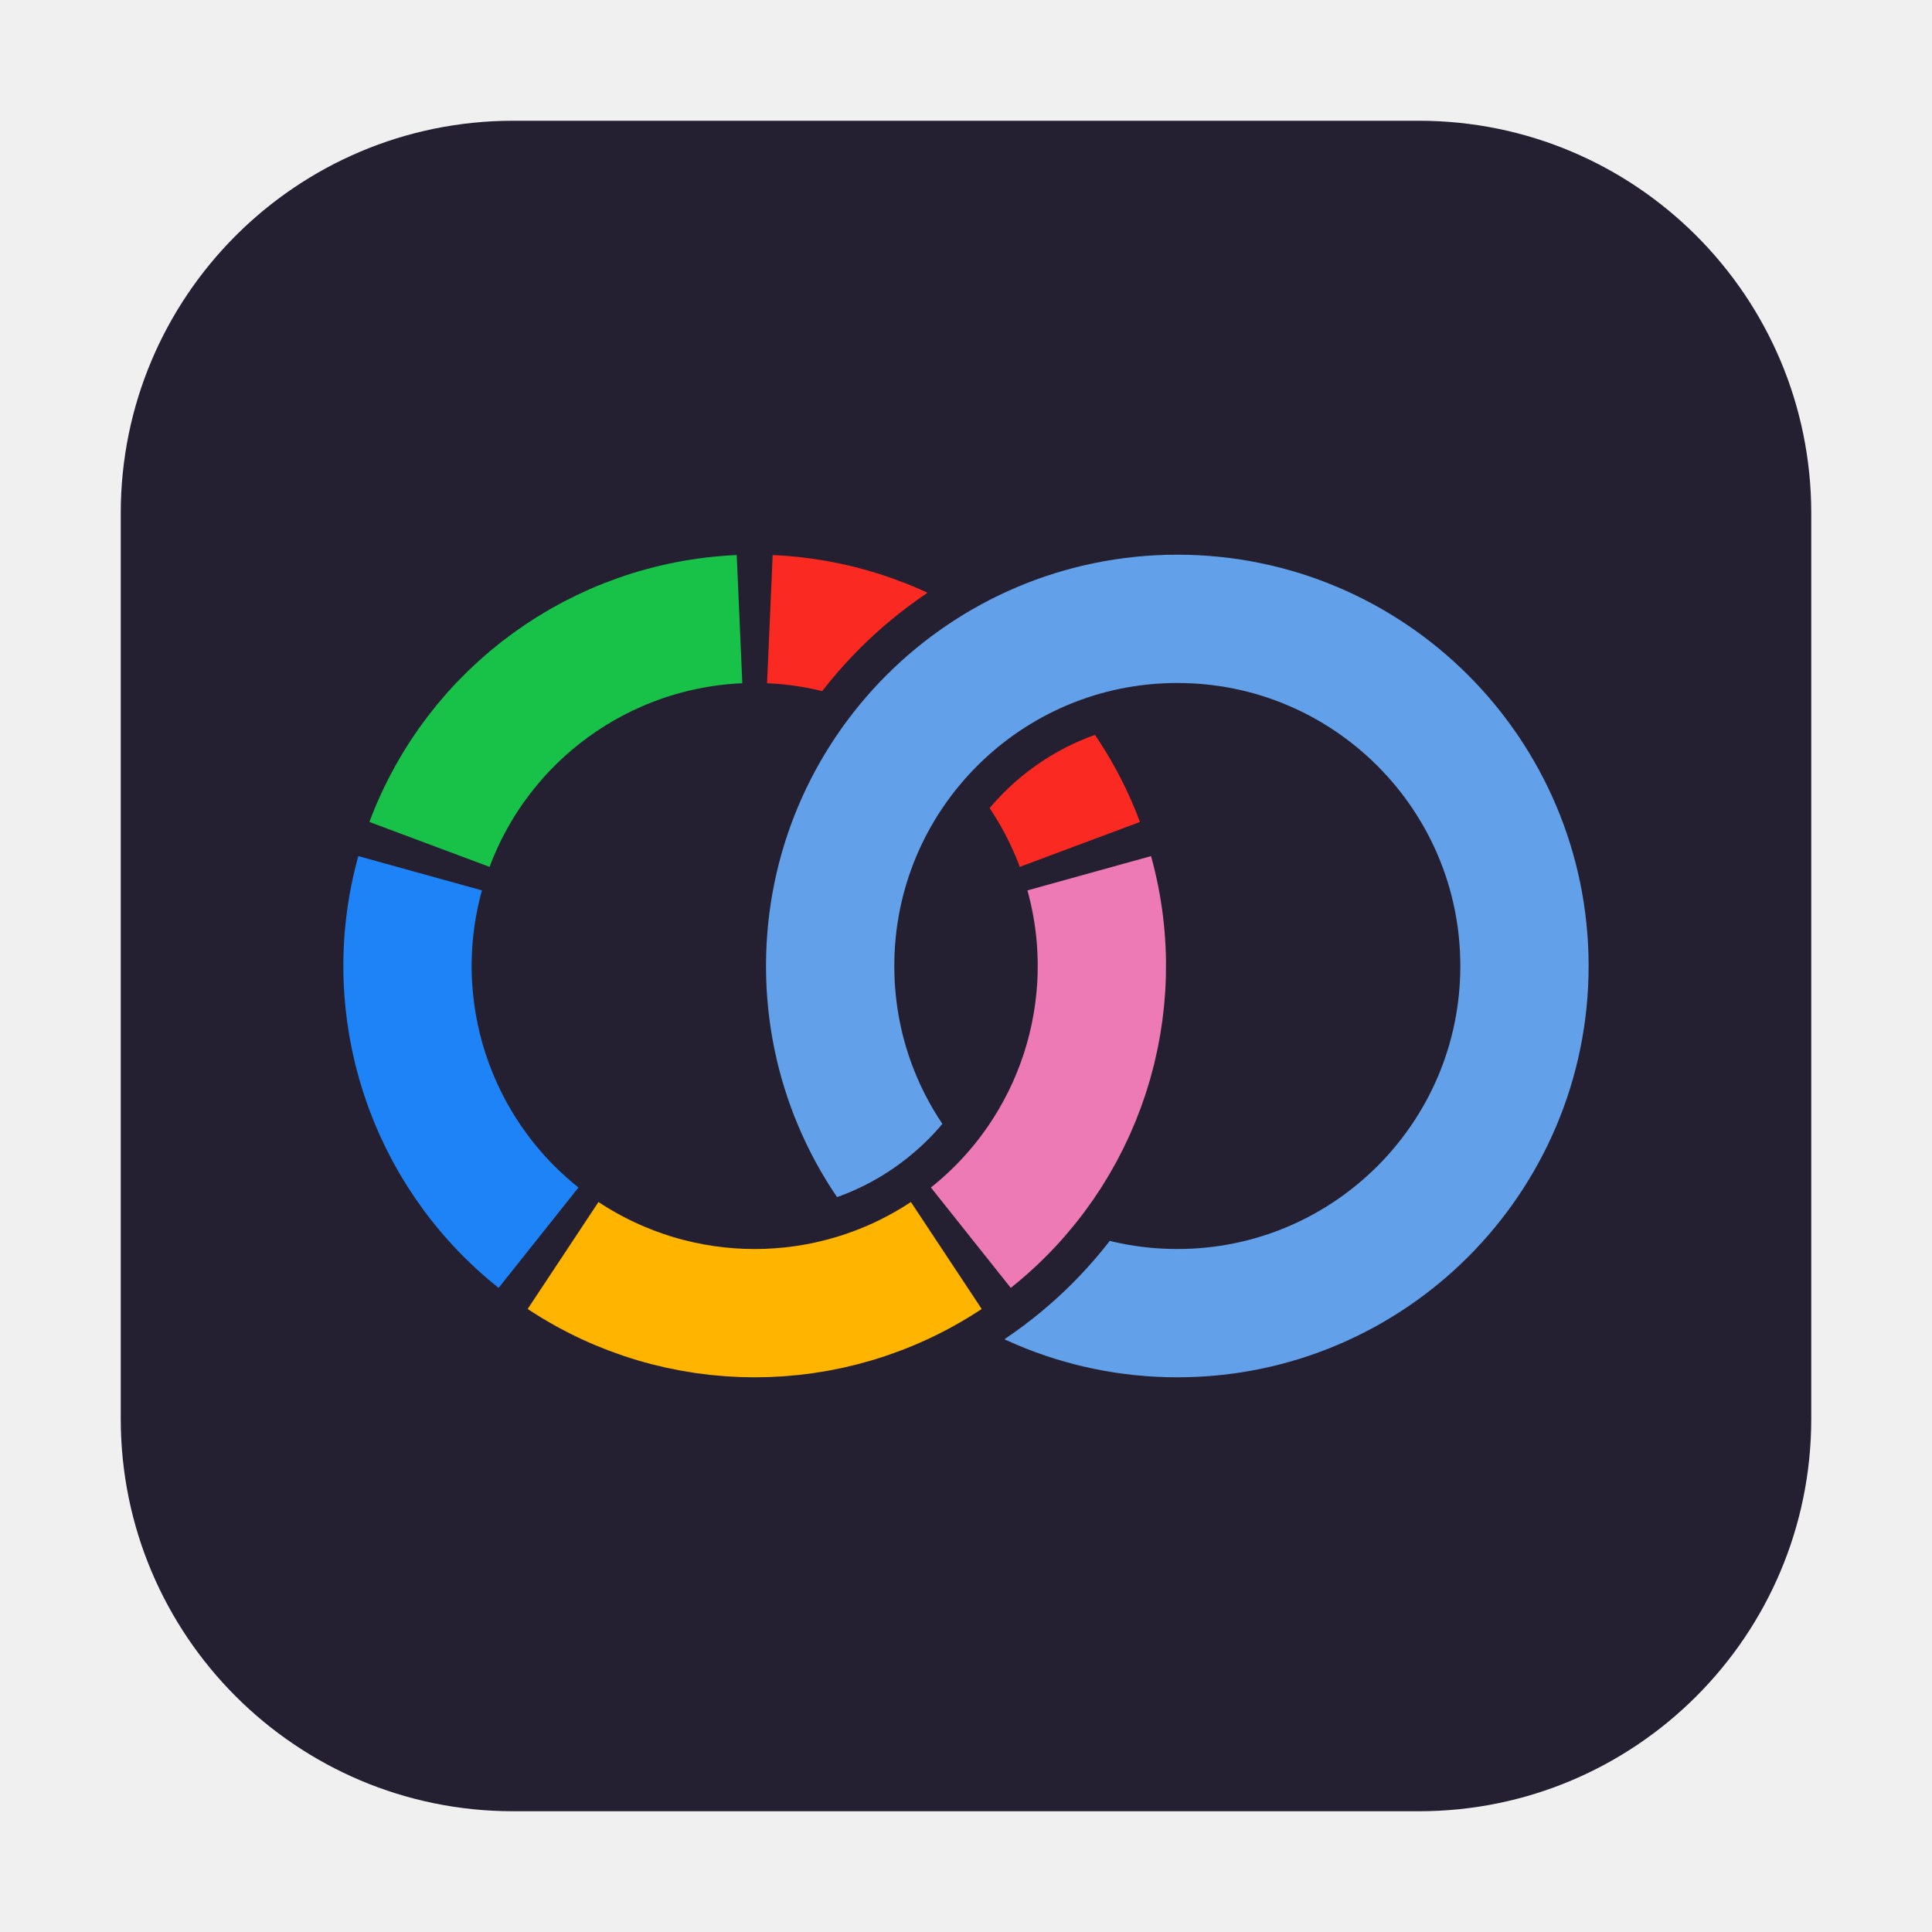
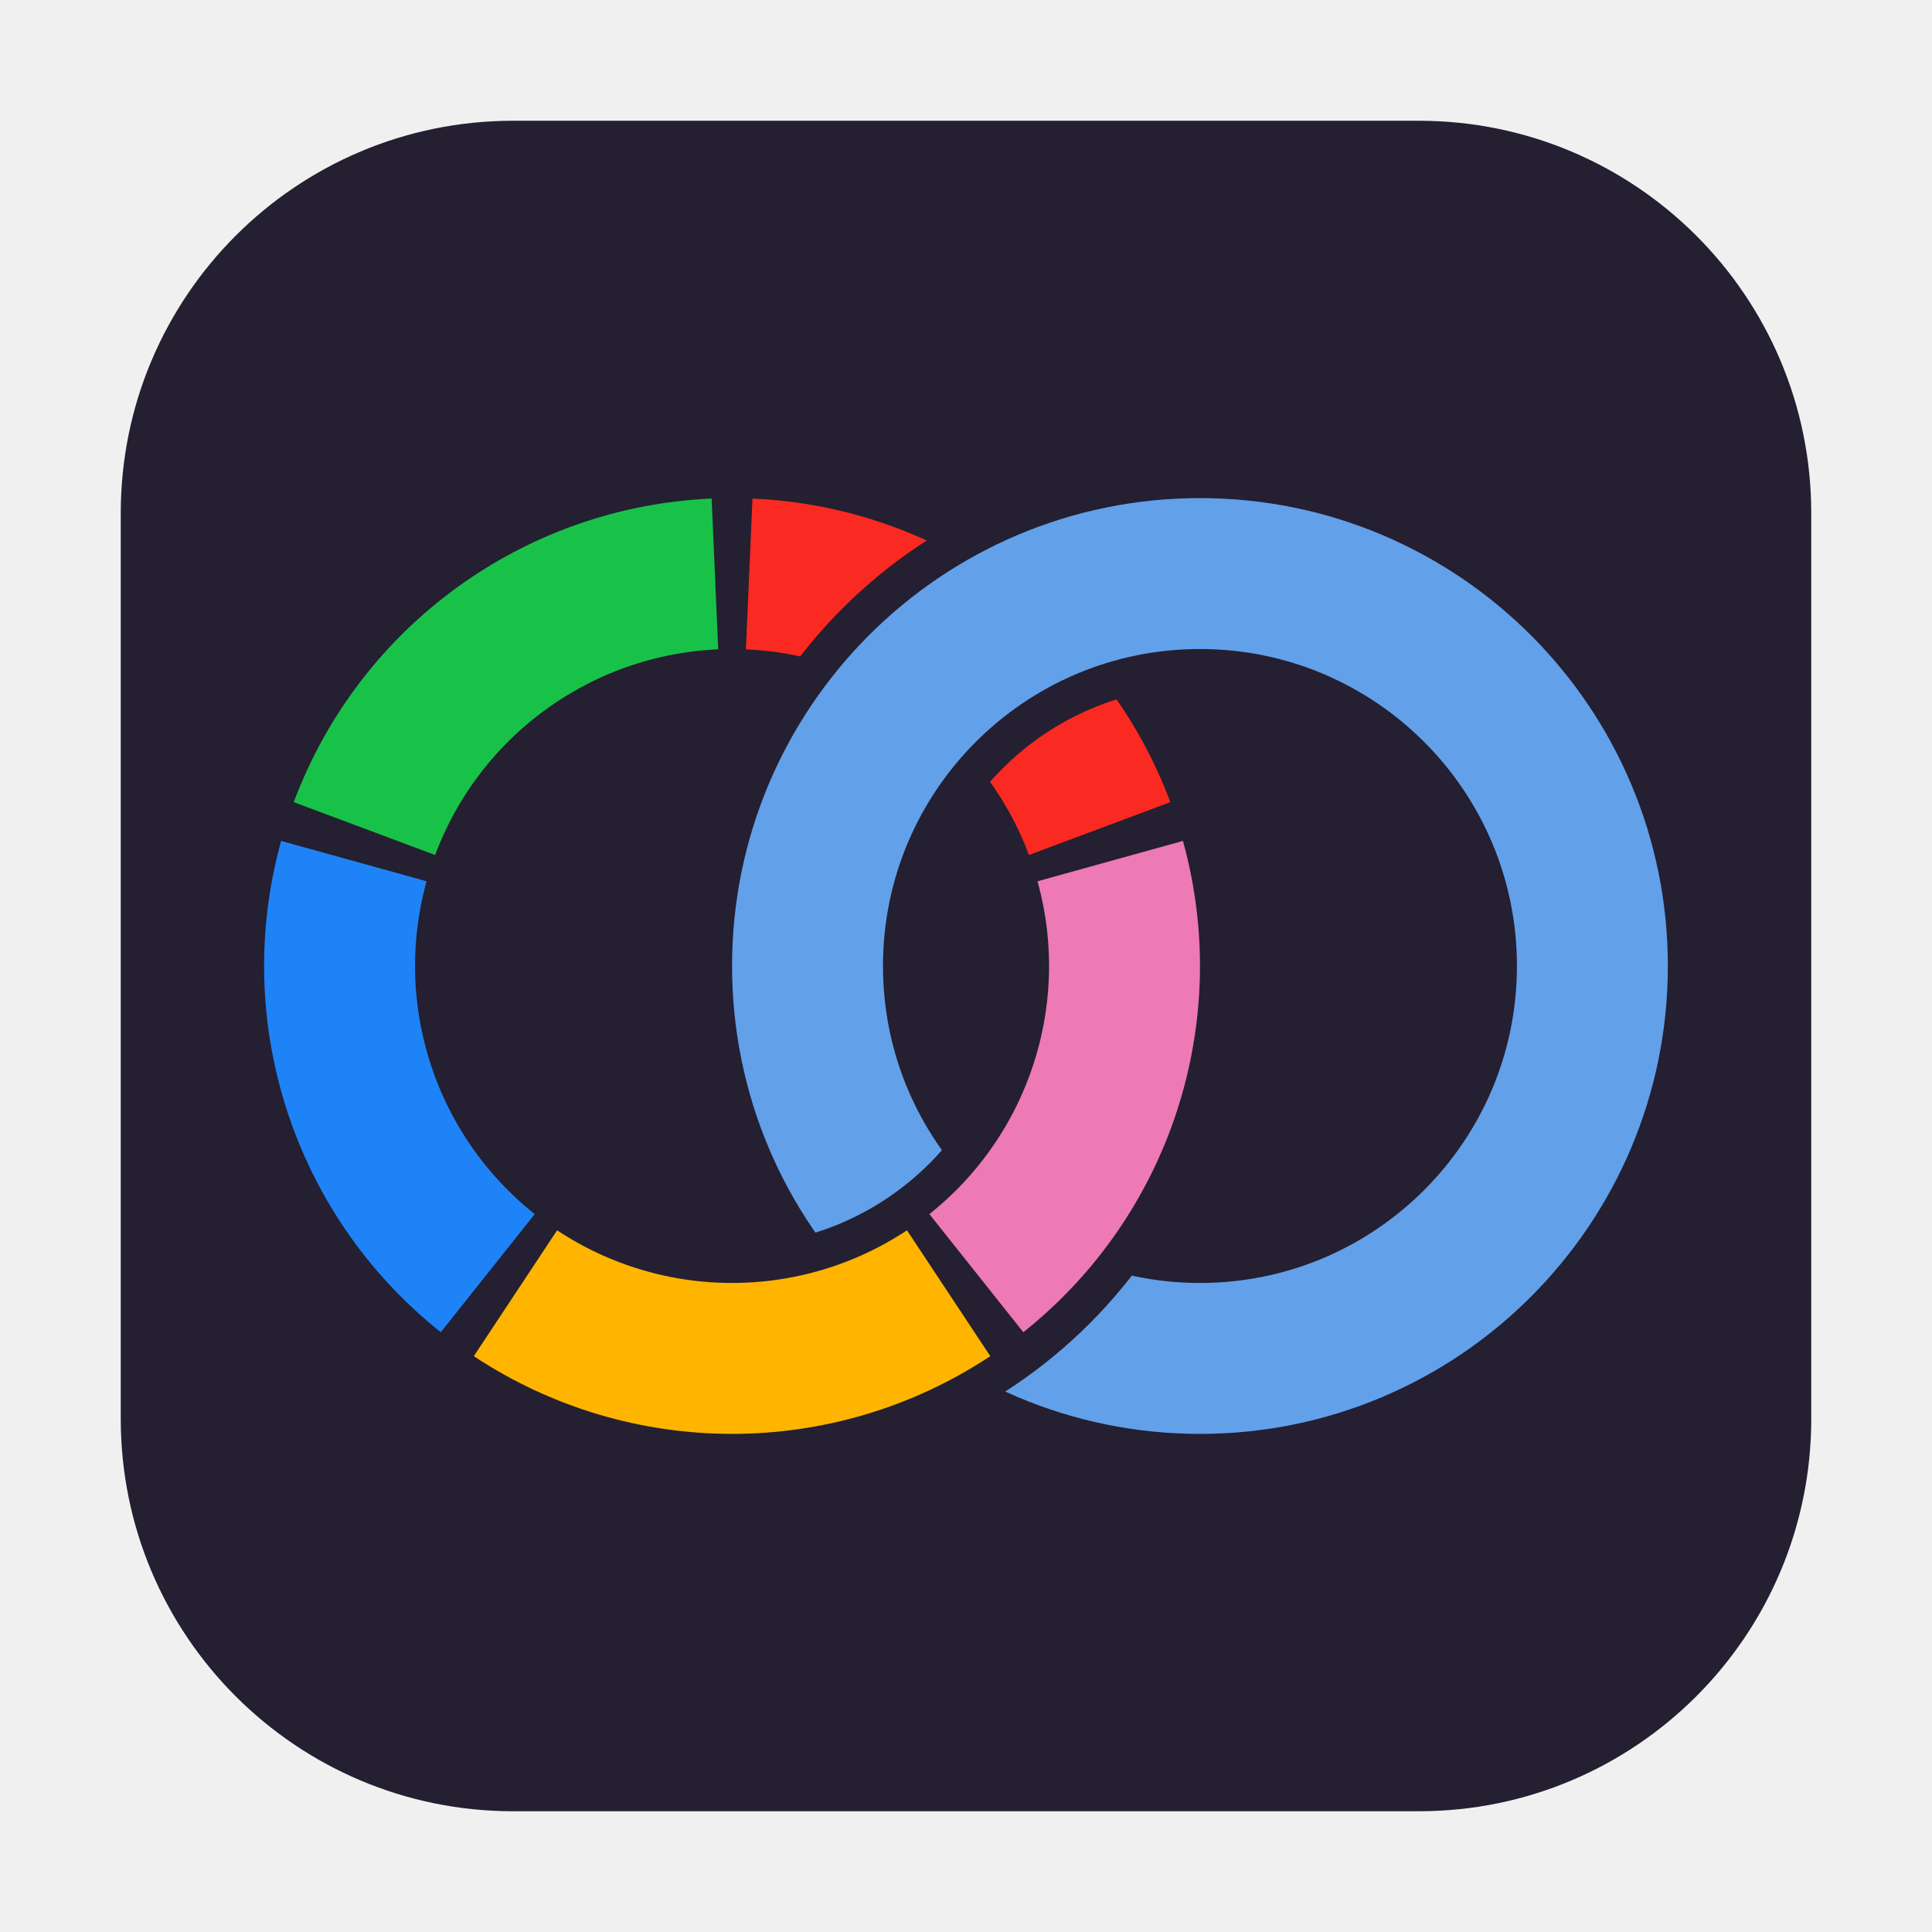
<svg xmlns="http://www.w3.org/2000/svg" viewBox="0 0 256 256" width="256" height="256">
  <defs>
-     <clipPath id="t6">
-       <circle cx="128.00" cy="91.50" r="27.2" />
+     <clipPath id="top">
+       <circle cx="128" cy="86.25" r="32.0" />
    </clipPath>
-     <clipPath id="b6">
-       <circle cx="128.00" cy="164.50" r="27.2" />
+     <clipPath id="bottom">
+       <circle cx="128" cy="169.75" r="32.0" />
    </clipPath>
-     <mask id="ml6" maskUnits="userSpaceOnUse" x="0" y="0" width="256" height="256">
+     <mask id="under-top" maskUnits="userSpaceOnUse" x="0" y="0" width="256" height="256">
      <rect width="256" height="256" fill="#fff" />
-       <g clip-path="url(#t6)">
-         <circle cx="156.0" cy="128" r="46" fill="none" stroke="#000" stroke-width="27" />
+       <g clip-path="url(#top)">
+         <circle cx="159.0" cy="128" r="52" fill="none" stroke="#000" stroke-width="30" />
      </g>
    </mask>
-     <mask id="mr6" maskUnits="userSpaceOnUse" x="0" y="0" width="256" height="256">
+     <mask id="under-bottom" maskUnits="userSpaceOnUse" x="0" y="0" width="256" height="256">
      <rect width="256" height="256" fill="#fff" />
-       <g clip-path="url(#b6)">
-         <circle cx="100.0" cy="128" r="46" fill="none" stroke="#000" stroke-width="27" />
+       <g clip-path="url(#bottom)">
+         <circle cx="97.0" cy="128" r="52" fill="none" stroke="#000" stroke-width="30" />
      </g>
    </mask>
  </defs>
  <rect x="16" y="16" width="224" height="224" rx="52" fill="#241f31" />
-   <g mask="url(#ml6)">
-     <path d="M 102.01 82.04 A 46 46 0 0 1 143.09 111.89" stroke="#FA2921" stroke-width="17" fill="none" />
-     <path d="M 144.33 115.71 A 46 46 0 0 1 128.64 164.00" stroke="#ED79B5" stroke-width="17" fill="none" />
-     <path d="M 125.39 166.36 A 46 46 0 0 1 74.61 166.36" stroke="#FFB400" stroke-width="17" fill="none" />
-     <path d="M 71.36 164.00 A 46 46 0 0 1 55.67 115.71" stroke="#1E83F7" stroke-width="17" fill="none" />
-     <path d="M 56.91 111.89 A 46 46 0 0 1 97.99 82.04" stroke="#18C249" stroke-width="17" fill="none" />
+   <g mask="url(#under-top)">
+     <path d="M 99.27 76.05 A 52 52 0 0 1 145.71 109.79" stroke="#FA2921" stroke-width="20" fill="none" />
+     <path d="M 147.11 114.10 A 52 52 0 0 1 129.37 168.70" stroke="#ED79B5" stroke-width="20" fill="none" />
+     <path d="M 125.70 171.36 A 52 52 0 0 1 68.30 171.36" stroke="#FFB400" stroke-width="20" fill="none" />
+     <path d="M 64.63 168.70 A 52 52 0 0 1 46.89 114.10" stroke="#1E83F7" stroke-width="20" fill="none" />
+     <path d="M 48.29 109.79 A 52 52 0 0 1 94.73 76.05" stroke="#18C249" stroke-width="20" fill="none" />
  </g>
-   <g mask="url(#mr6)">
-     <circle cx="156.0" cy="128" r="46" stroke="#62a0ea" stroke-width="17" fill="none" />
+   <g mask="url(#under-bottom)">
+     <circle cx="159.0" cy="128" r="52" stroke="#62a0ea" stroke-width="20" fill="none" />
  </g>
</svg>
